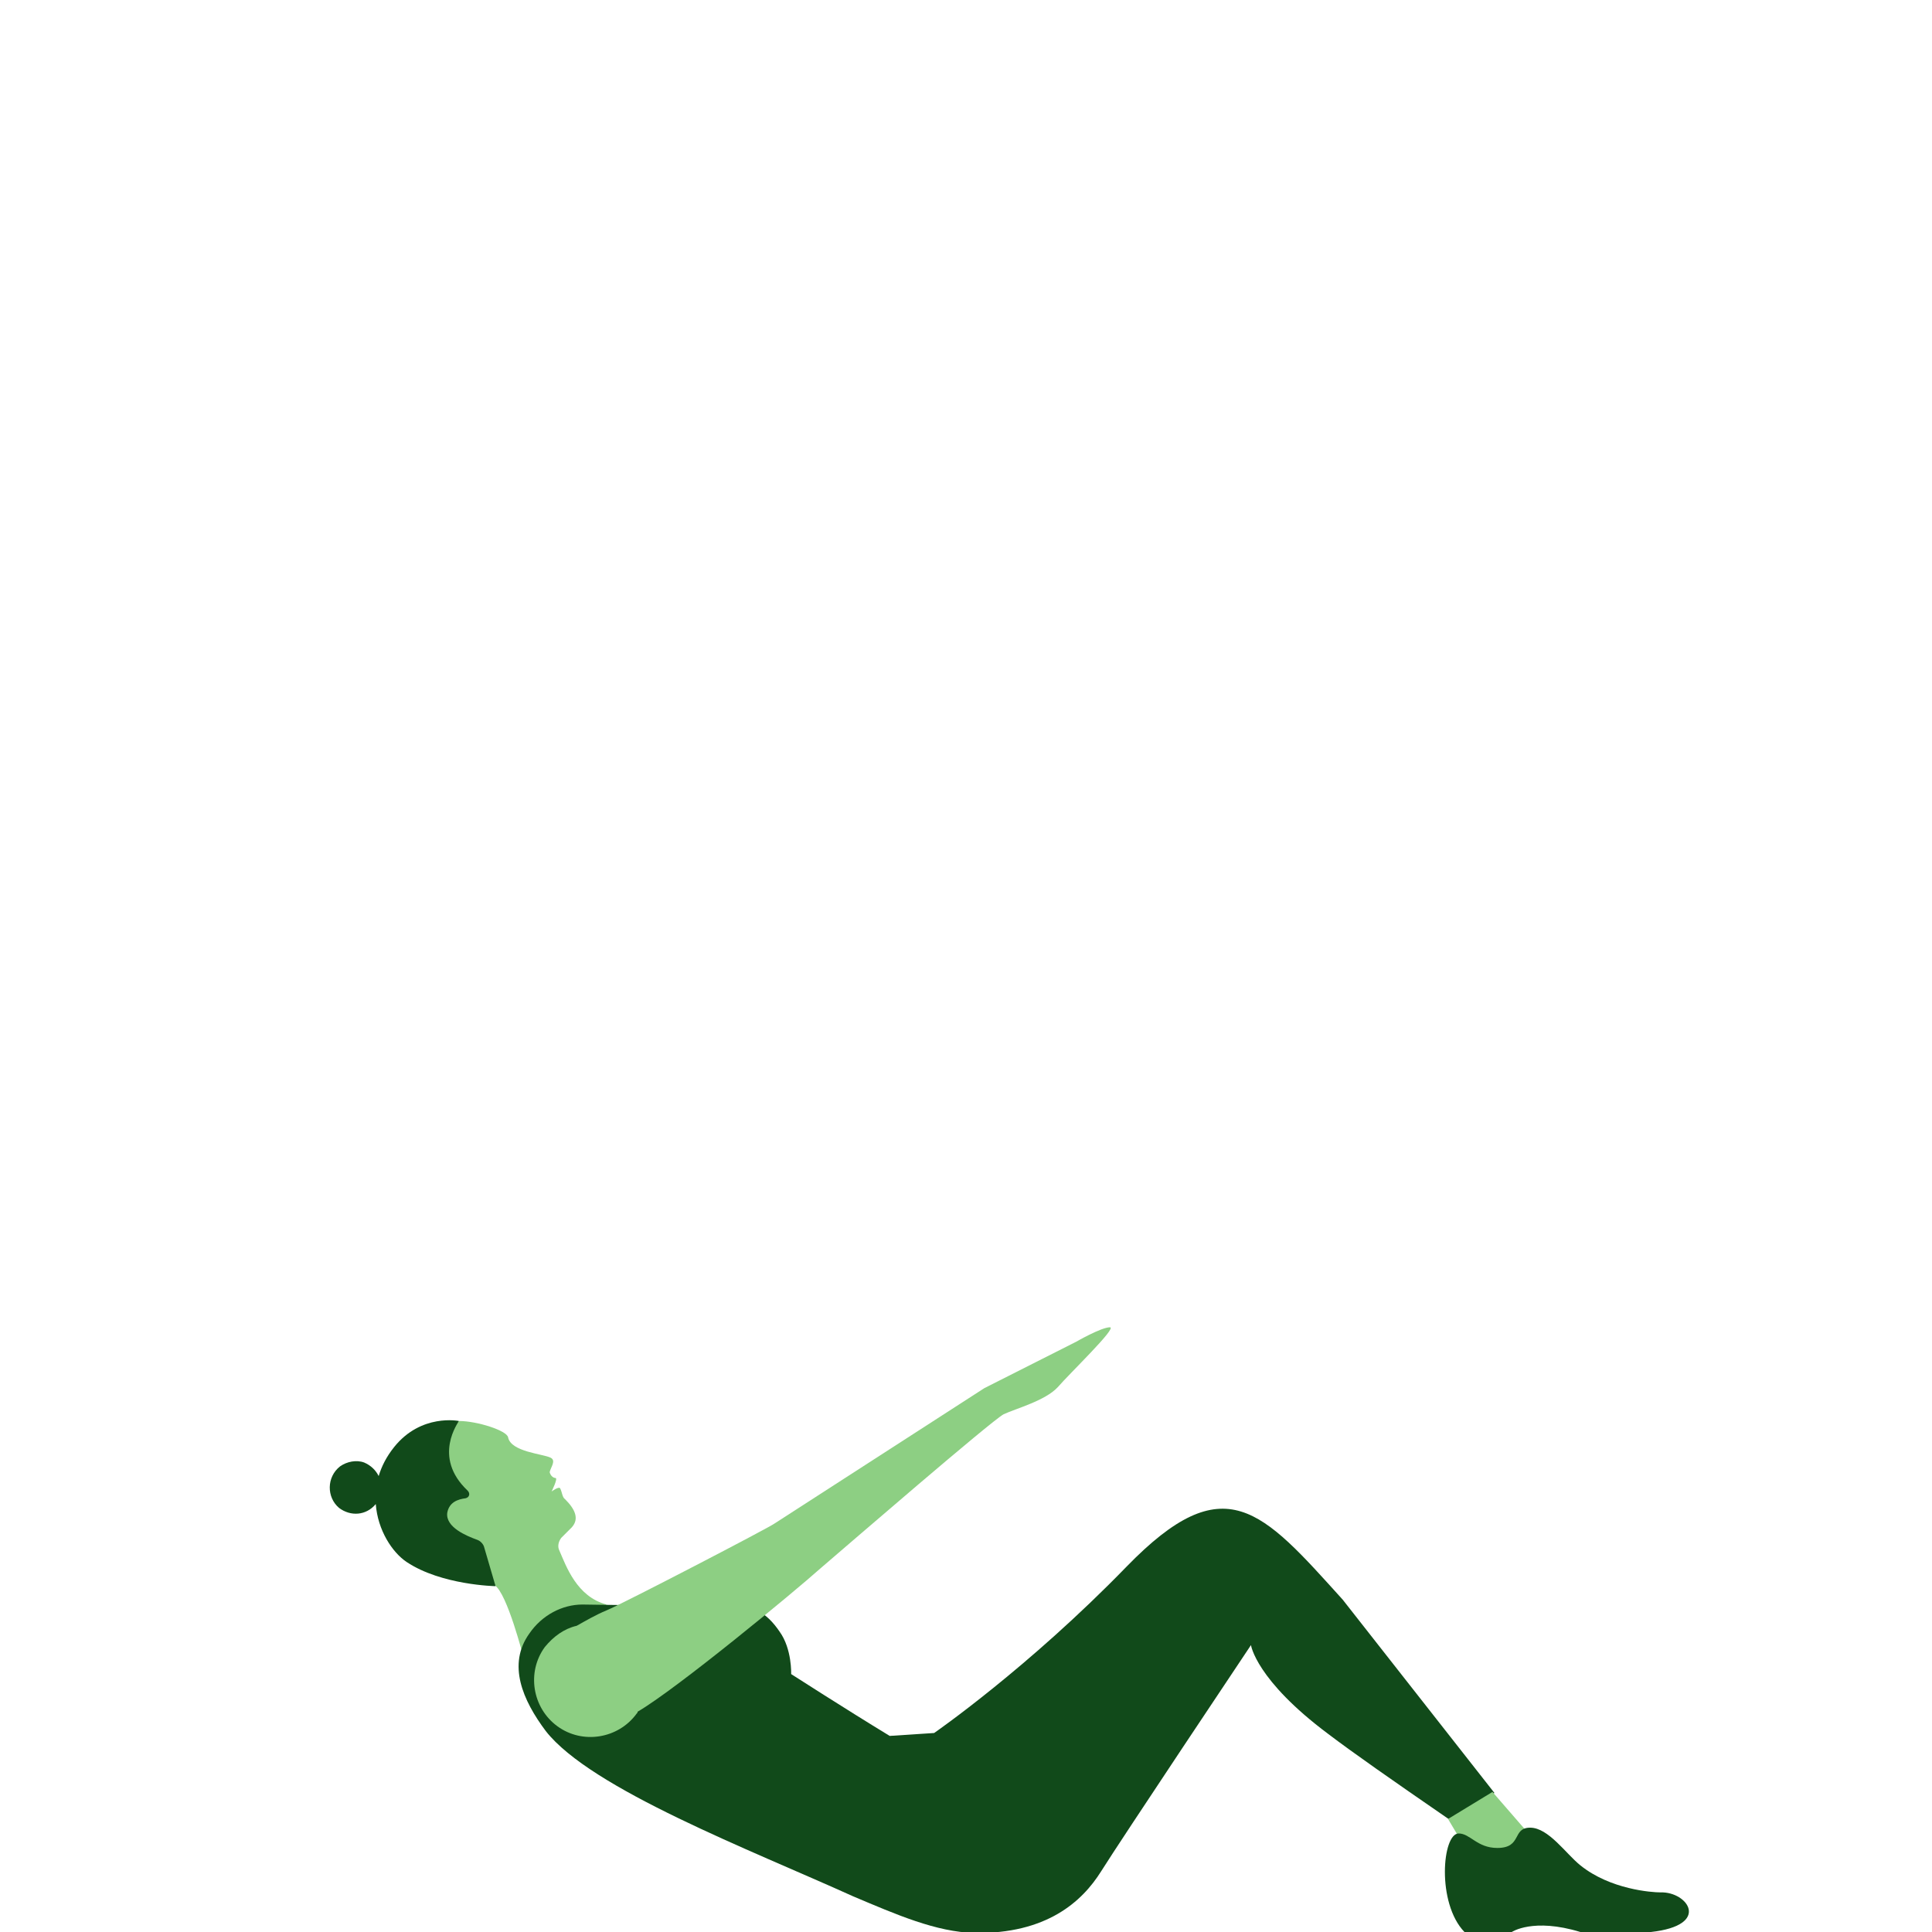
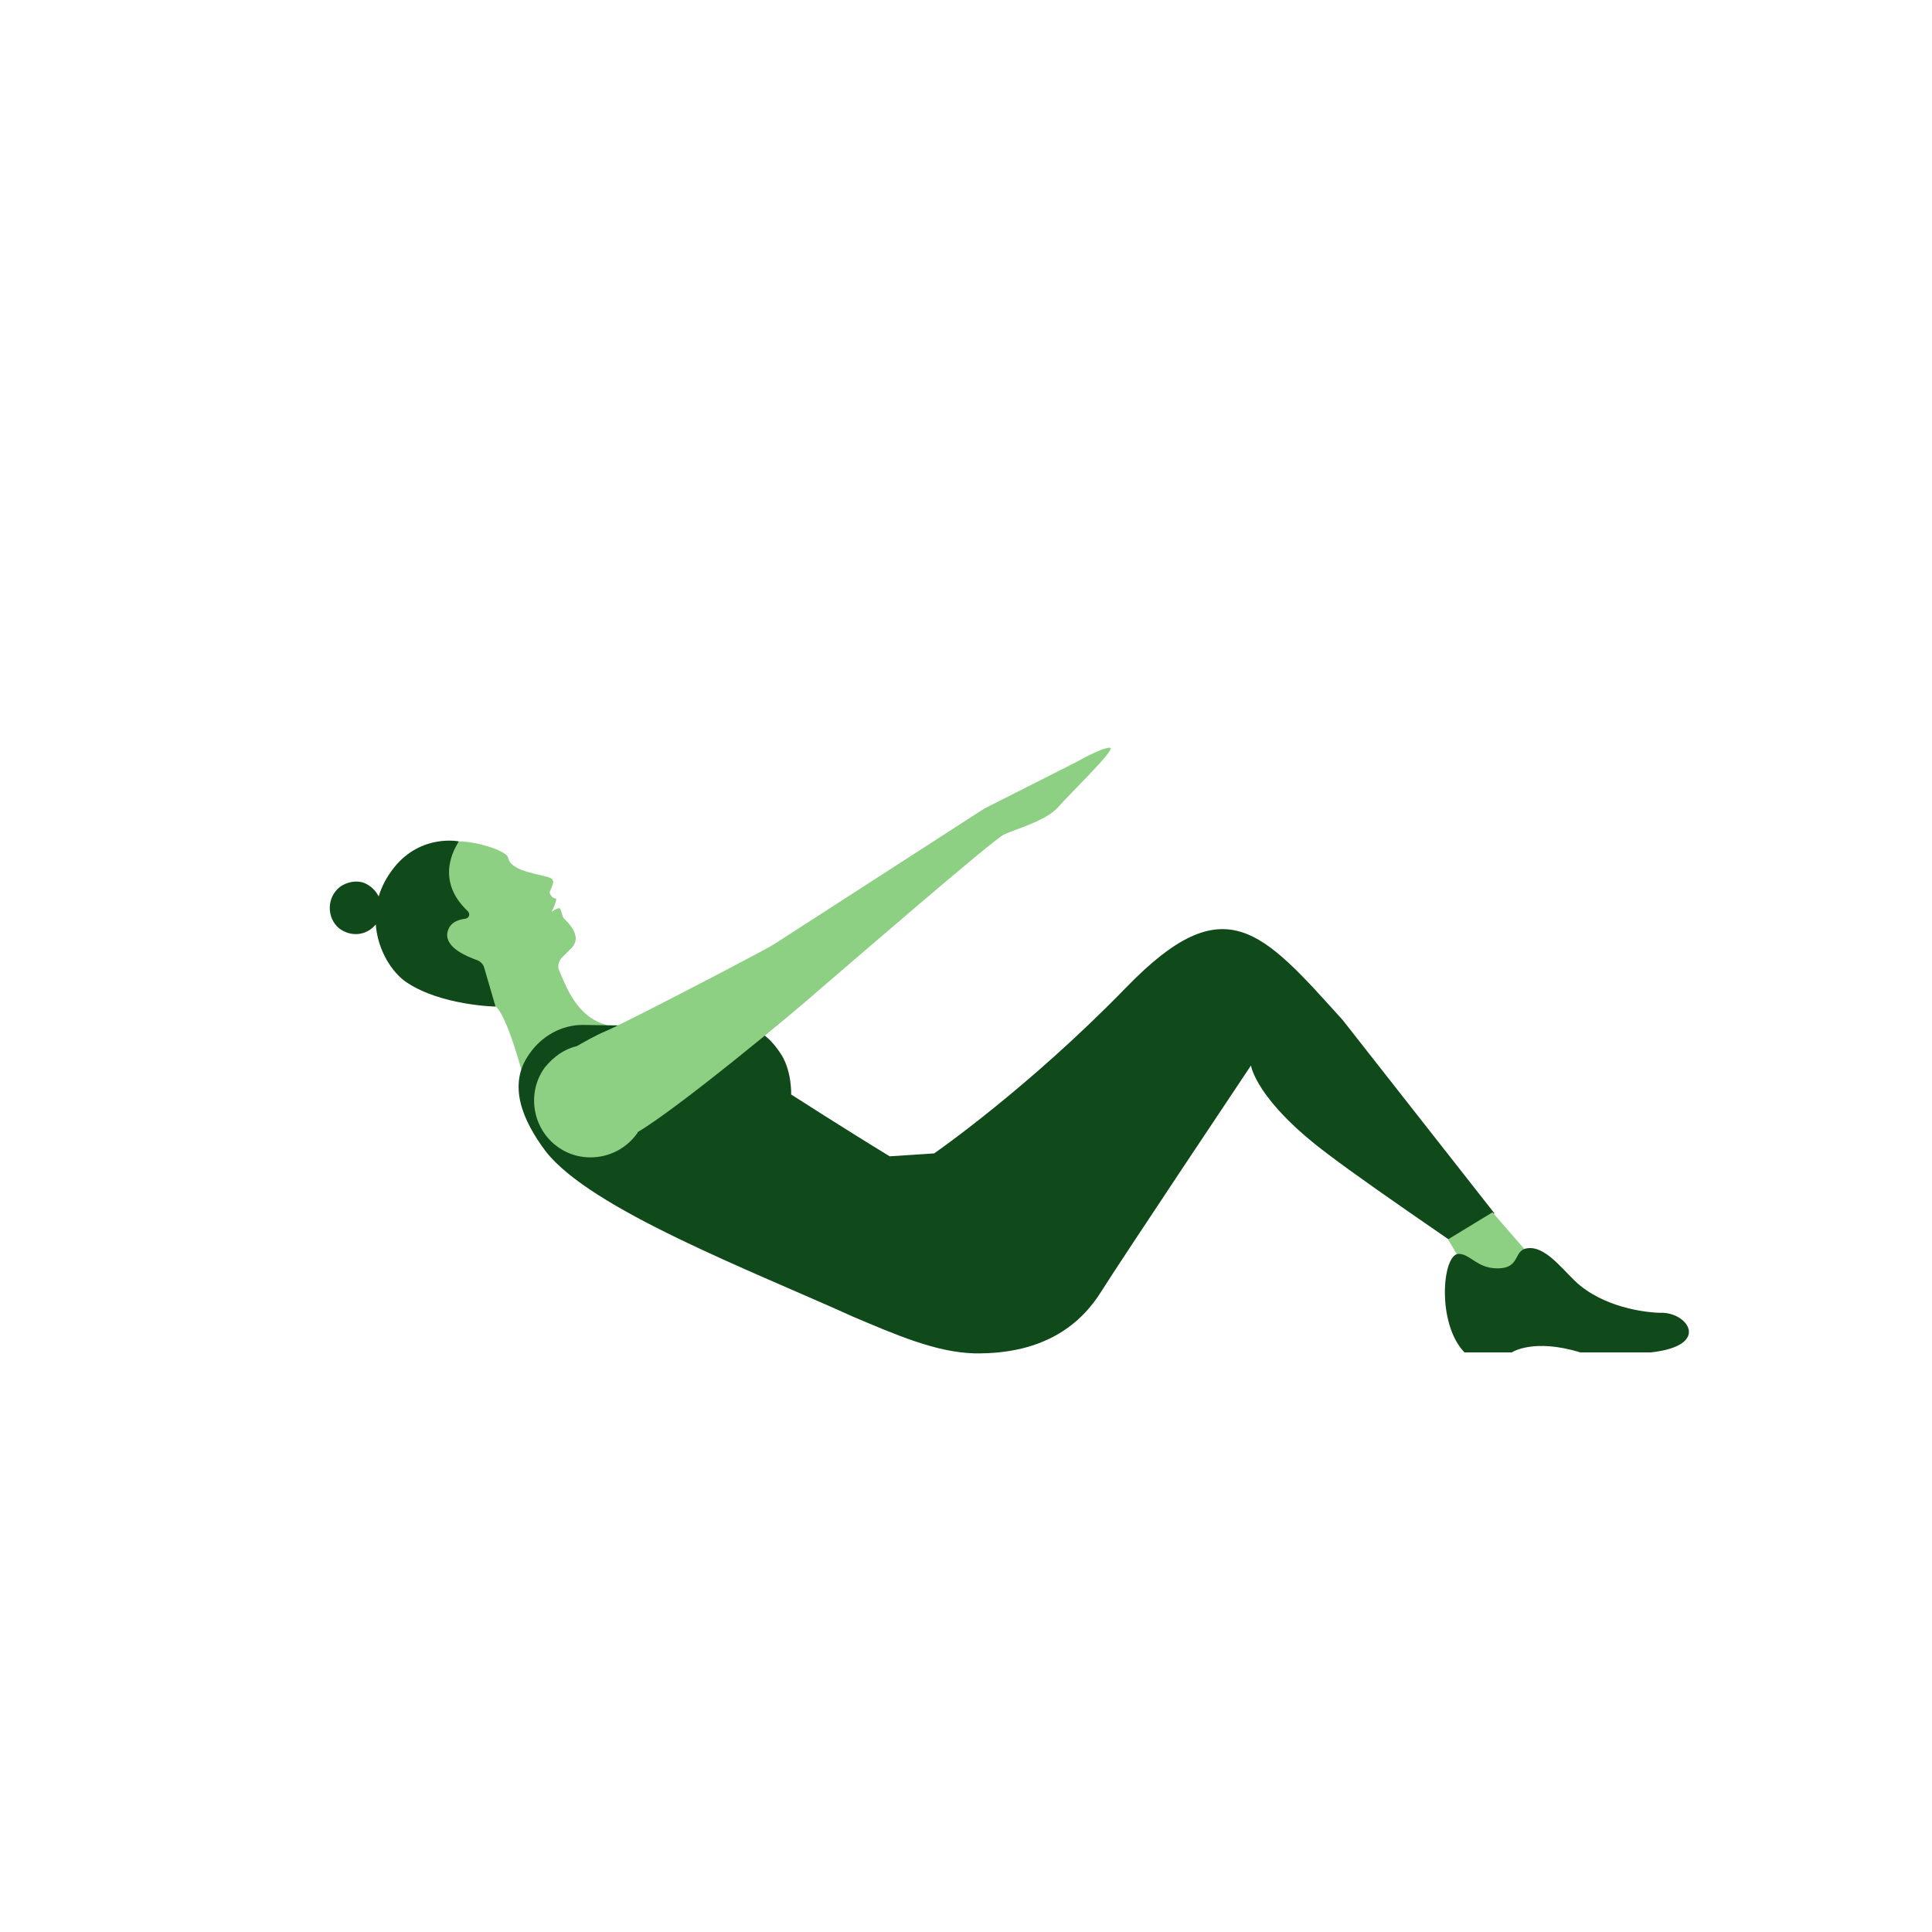
- <svg xmlns="http://www.w3.org/2000/svg" width="200" height="200" viewBox="0 0 200 200" preserveAspectRatio="xMidYMax meet">
+ <svg xmlns="http://www.w3.org/2000/svg" width="200" height="200" viewBox="0 60 200 200" preserveAspectRatio="xMidYMax meet">
  <path fill="#8DCF83" d="M57 150.9c-.8-.4-4.1-.6-4.4-2.1-.1-.7-3.2-1.7-5.1-1.7 0 0-4.6 4.2.5 7.9 0 0-1.5-.4-1.8 1.5s3 3.9 3 3.9l2 3.7c1.3.8 3 7.5 3 7.5l8.6-5.5c-3.1-.8-4.2-4-4.9-5.6-.2-.4-.1-.9.2-1.3l1.1-1.1c.8-.9.3-1.9-.7-2.9-.3-.2-.3-.7-.5-1.1-.1-.3-.9.3-.9.3s.7-1.4.4-1.4c-.2 0-.5-.2-.6-.6.1-.5.7-1.2.1-1.5" />
  <path fill="#114A1A" d="M49.4 159.4c-1.1-.4-3.3-1.3-3.1-2.8.2-1.1 1.1-1.4 1.9-1.5.4-.1.5-.5.2-.8-3.7-3.5-.9-7.1-.9-7.2 0 0-3.9-.8-6.7 2.7-.8 1-1.3 2-1.6 3-.3-.6-.8-1.1-1.5-1.4-.8-.3-1.8-.1-2.5.4-1.4 1.1-1.4 3.2-.1 4.3 1.2.9 2.8.8 3.8-.4.2 2.7 1.7 5 3.2 6 3.6 2.4 9.2 2.5 9.2 2.5l-1.2-4.1c-.1-.3-.4-.6-.7-.7zM47.5 147.1zM139 165.6c-8.4-9.3-12.2-13.9-22.4-3.4s-19.9 17.2-19.9 17.2l-4.6.3c-4.6-2.8-10.2-6.4-10.2-6.4s.1-2.6-1.2-4.4c-1.3-1.9-3-3.3-7.3-2.8-2.1.2-12.6 0-13.1 0-2.1 0-4.2 1.1-5.5 3-2.3 3.2-.7 6.9 1.7 10.1 4.7 6 21.2 12.3 31.8 17.1 4.5 1.9 8.6 3.7 12.6 3.8 7.4.1 11.1-3.2 13.1-6.4s15.5-23.4 15.5-23.4.5 3.6 8 9.2c2.5 1.9 6.5 4.7 12.6 8.9l4.6-2.8-15.7-20z" />
  <path fill="#8DCF83" d="M114.9 137.4c-.9 0-3.5 1.5-3.5 1.5l-9.5 4.8-21.7 14c-.5.4-15.7 8.3-17.4 9-1.2.5-2.2 1.1-3.1 1.6-1.3.3-2.4 1.1-3.3 2.2-1.9 2.6-1.3 6.3 1.3 8.2 2.6 1.9 6.3 1.3 8.2-1.3.1-.1.1-.1.1-.2 4.1-2.4 16.2-12.4 19-14.9 2.8-2.4 17.6-15.2 18.9-15.9 1.3-.6 4.3-1.4 5.6-2.8 1.2-1.4 6.2-6.2 5.4-6.2zm39.6 48.1l4.6 5.3-5.8 3.2-3.4-5.7 4.6-2.8z" />
  <path fill="#114A1A" d="M170.9 200c6.3-.7 3.8-4.2 1-4.1-.9 0-5.2-.3-8.3-2.8-1.5-1.2-3.3-3.9-5.2-3.9-1.9 0-.8 2.1-3.4 2.1-2.1 0-2.8-1.5-4-1.5-1.7 0-2.3 7.2.6 10.2h4.9s2.2-1.5 7.1 0h7.3z" />
</svg>
